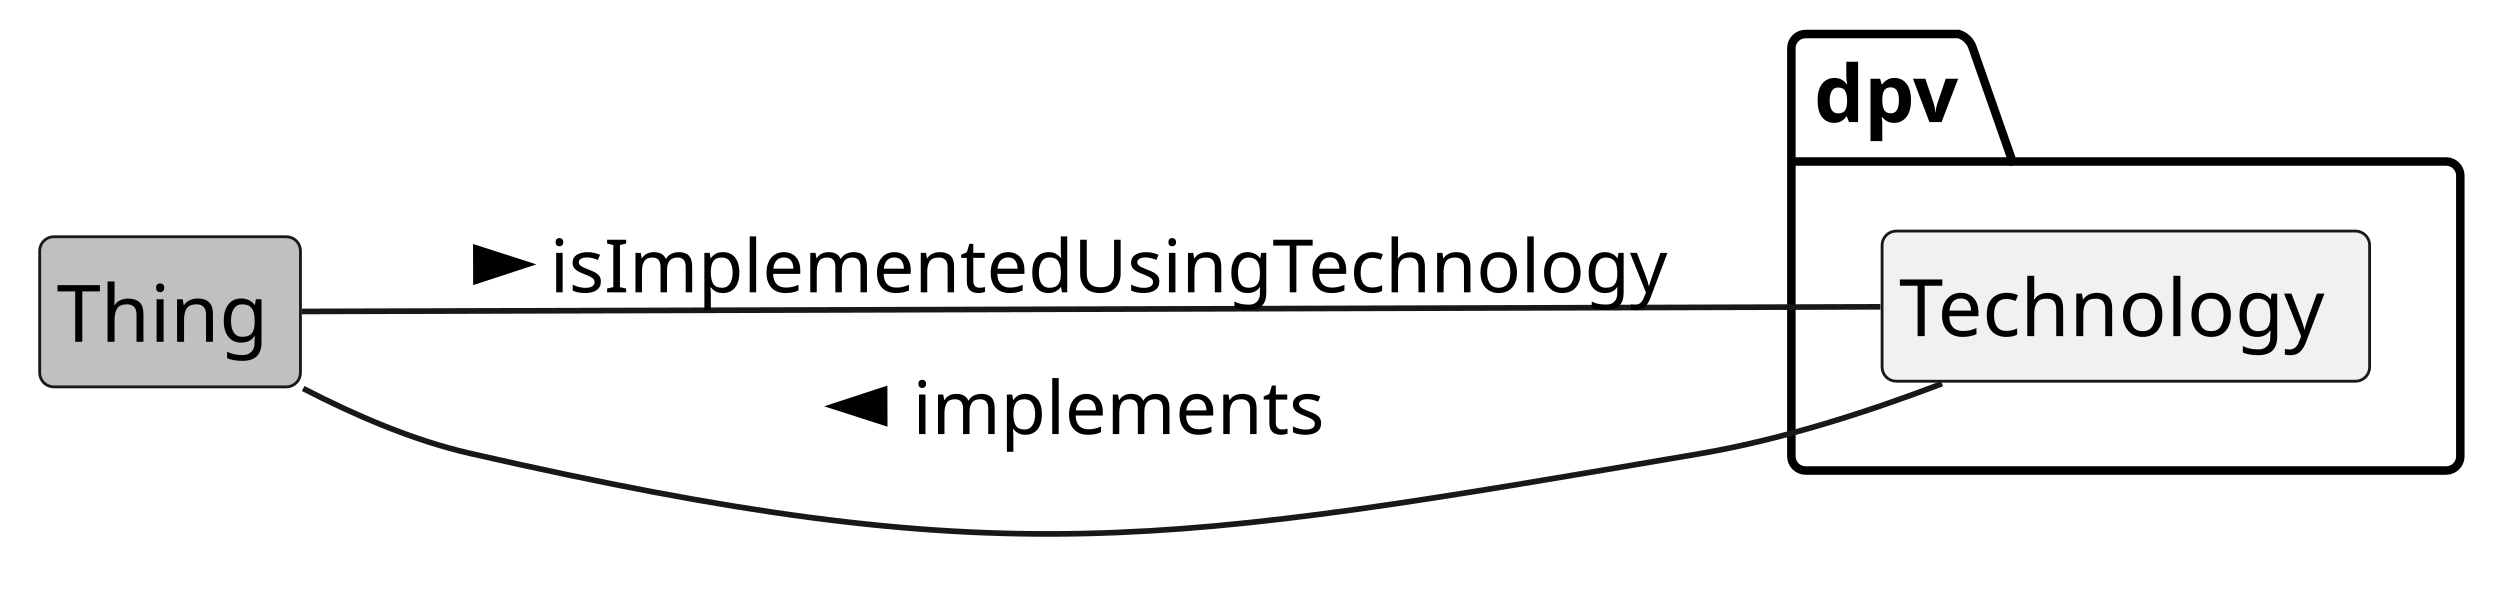
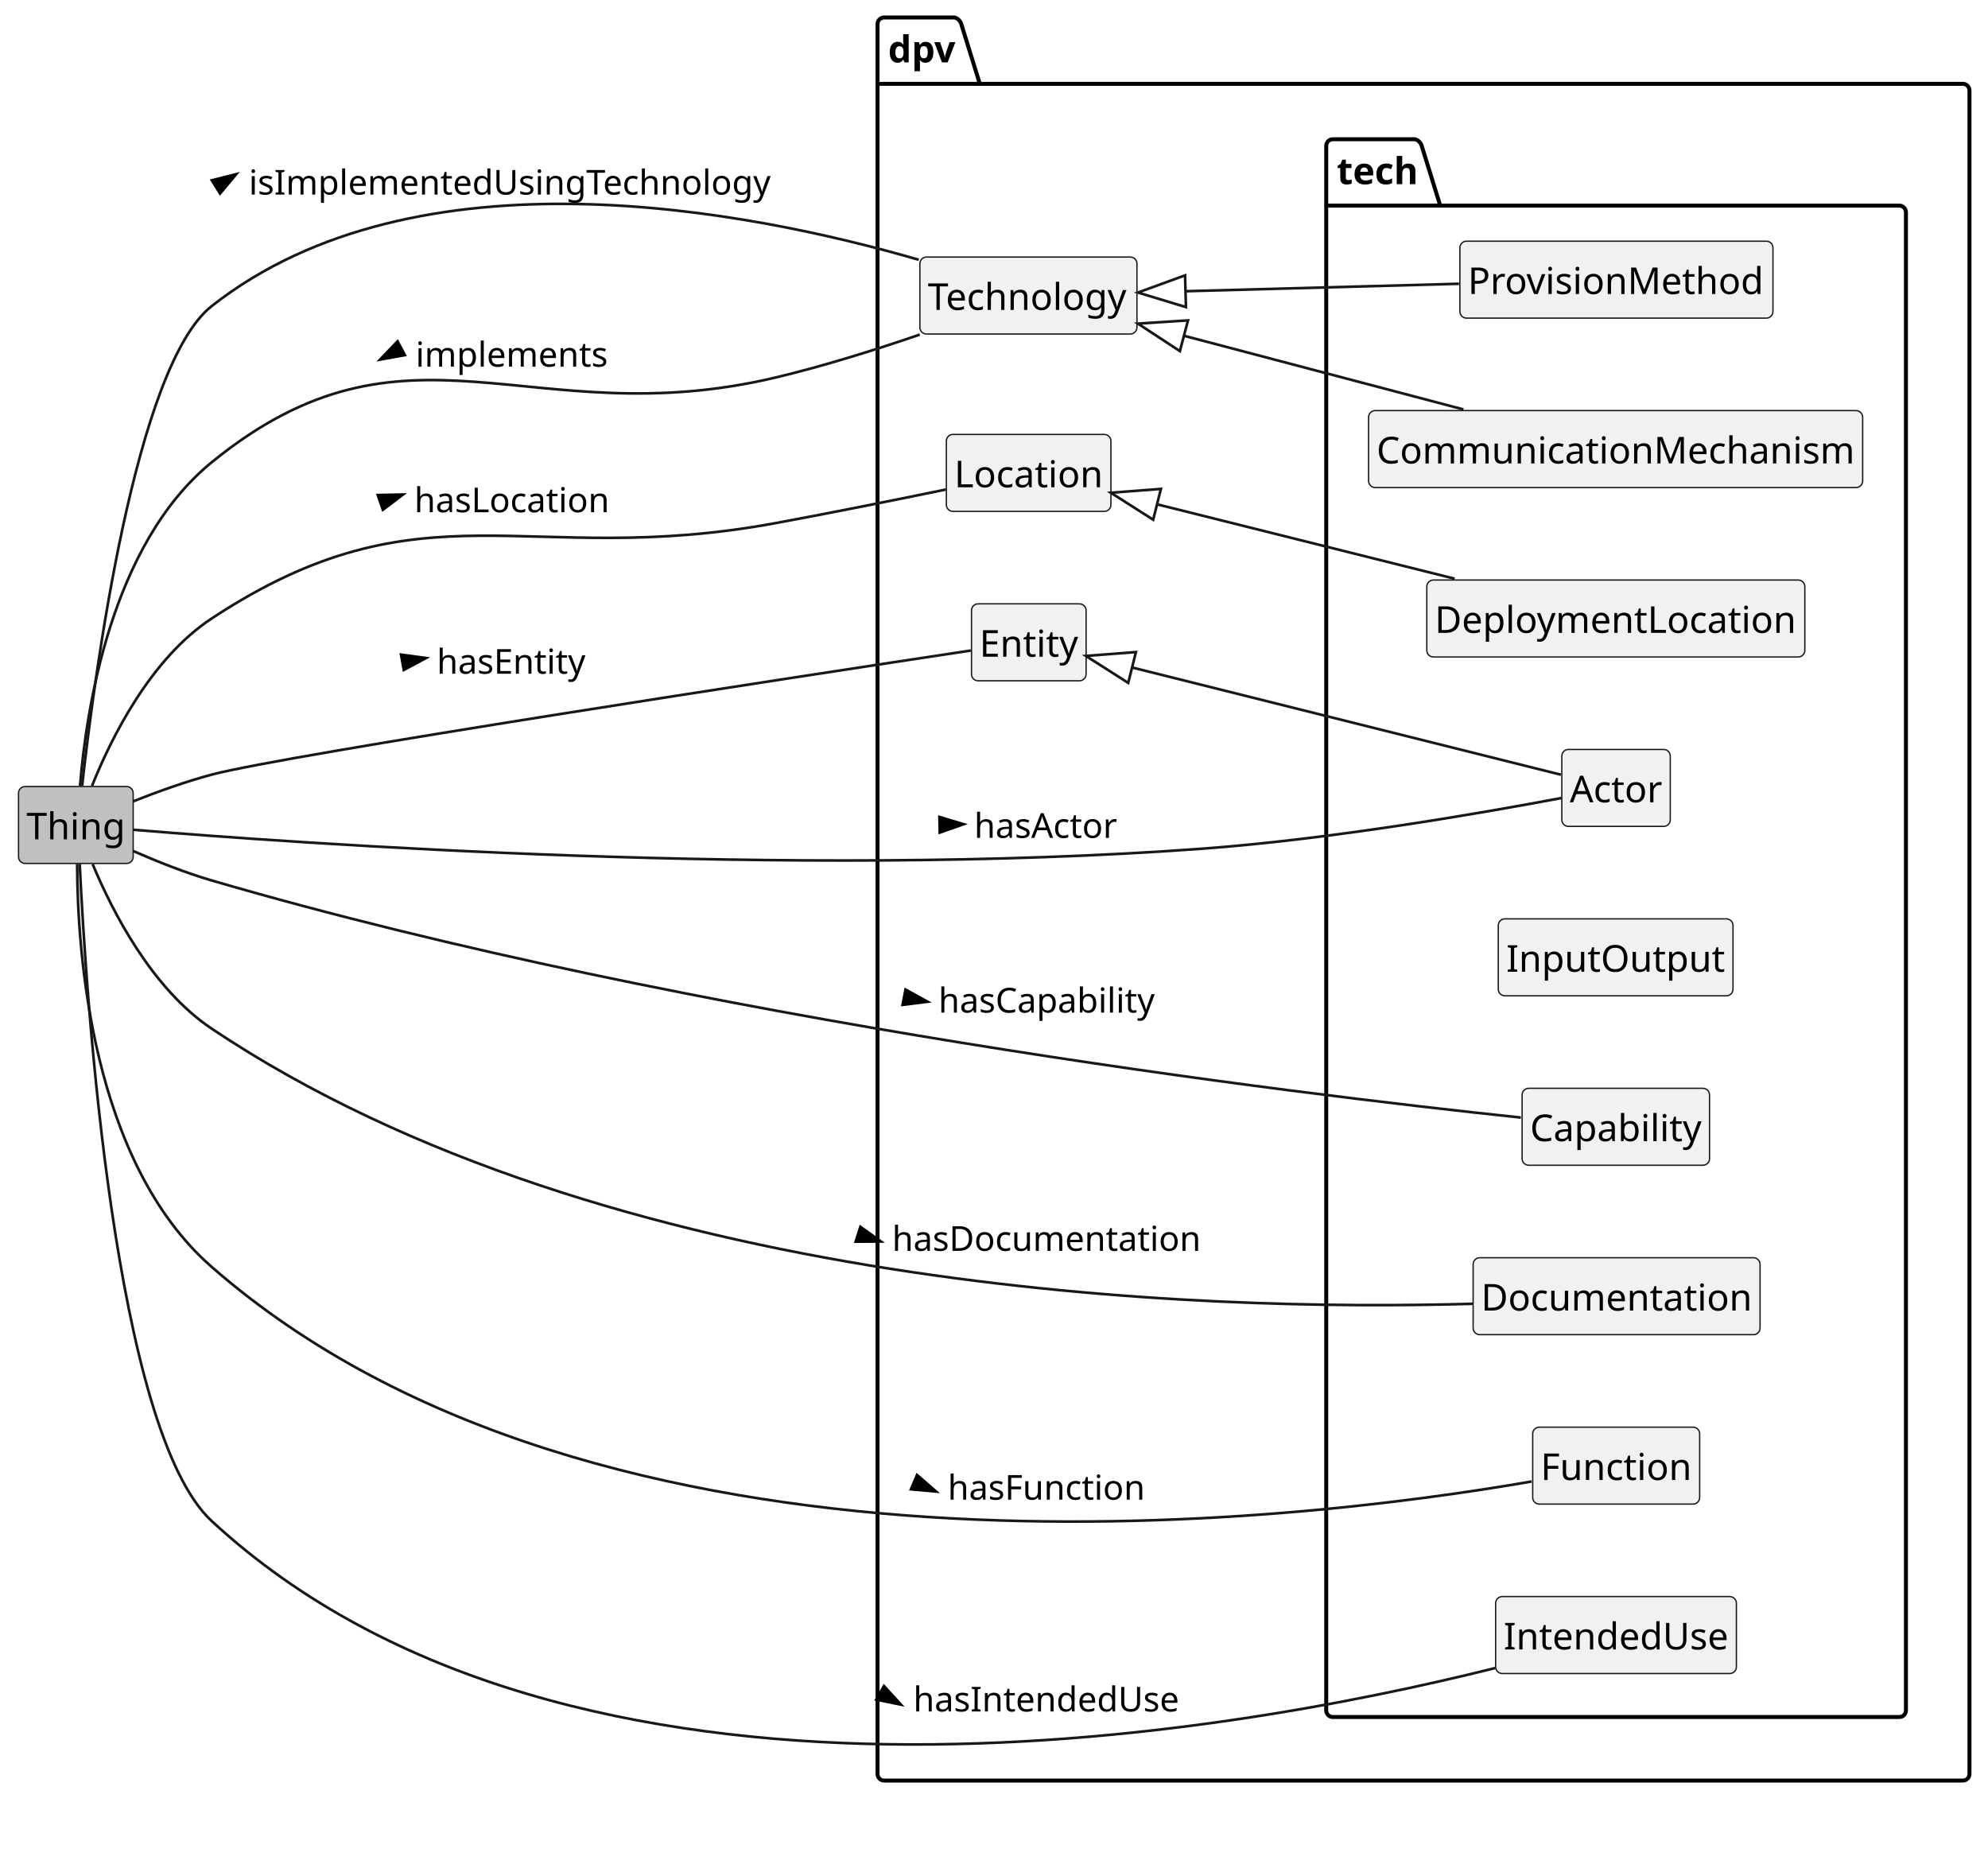
- <svg xmlns="http://www.w3.org/2000/svg" contentStyleType="text/css" height="108px" preserveAspectRatio="none" style="width:441px;height:108px;background:#FFFFFF;" version="1.1" viewBox="0 0 441 108" width="441px" zoomAndPan="magnify">
+ <svg xmlns="http://www.w3.org/2000/svg" contentStyleType="text/css" height="707px" preserveAspectRatio="none" style="width:751px;height:707px;background:#FFFFFF;" version="1.1" viewBox="0 0 751 707" width="751px" zoomAndPan="magnify">
  <defs />
  <g>
    <g id="cluster_dpv">
-       <path d="M318.5,6 L345.5,6 A3.75,3.75 0 0 1 348,8.5 L355,28.488 L431.5,28.488 A2.5,2.5 0 0 1 434,30.988 L434,80.5 A2.5,2.5 0 0 1 431.5,83 L318.5,83 A2.5,2.5 0 0 1 316,80.5 L316,8.5 A2.5,2.5 0 0 1 318.5,6 " fill="none" style="stroke:#000000;stroke-width:1.5;" />
-       <line style="stroke:#000000;stroke-width:1.5;" x1="316" x2="355" y1="28.488" y2="28.488" />
-       <text fill="#000000" font-family="sans-serif" font-size="14" font-weight="bold" lengthAdjust="spacing" textLength="26" x="320" y="21.535">dpv</text>
+       <path d="M334,6.602 L360.644,6.602 A3.75,3.75 0 0 1 363.144,9.102 L370.144,31.67 L741.5,31.67 A2.5,2.5 0 0 1 744,34.17 L744,670.102 A2.5,2.5 0 0 1 741.5,672.602 L334,672.602 A2.5,2.5 0 0 1 331.5,670.102 L331.5,9.102 A2.5,2.5 0 0 1 334,6.602 " fill="none" style="stroke:#000000;stroke-width:1.5;" />
+       <line style="stroke:#000000;stroke-width:1.5;" x1="331.5" x2="370.144" y1="31.67" y2="31.67" />
+       <text fill="#000000" font-family="sans-serif" font-size="14" font-weight="bold" lengthAdjust="spacing" textLength="25.644" x="335.5" y="23.568">dpv</text>
+     </g>
+     <g id="cluster_tech">
+       <path d="M503.5,52.602 L534.572,52.602 A3.75,3.75 0 0 1 537.072,55.102 L544.072,77.67 L717.5,77.67 A2.5,2.5 0 0 1 720,80.17 L720,646.102 A2.5,2.5 0 0 1 717.5,648.602 L503.5,648.602 A2.5,2.5 0 0 1 501,646.102 L501,55.102 A2.5,2.5 0 0 1 503.5,52.602 " fill="none" style="stroke:#000000;stroke-width:1.5;" />
+       <line style="stroke:#000000;stroke-width:1.5;" x1="501" x2="544.072" y1="77.67" y2="77.67" />
+       <text fill="#000000" font-family="sans-serif" font-size="14" font-weight="bold" lengthAdjust="spacing" textLength="30.072" x="505" y="69.568">tech</text>
    </g>
    <g id="elem_Technology">
-       <rect codeLine="7" fill="#F1F1F1" height="26.488" id="Technology" rx="2.5" ry="2.5" style="stroke:#181818;stroke-width:0.5;" width="86" x="332" y="40.76" />
-       <text fill="#000000" font-family="sans-serif" font-size="14" lengthAdjust="spacing" textLength="80" x="335" y="59.295">Technology</text>
+       <rect codeLine="7" fill="#F1F1F1" height="29.068" id="Technology" rx="2.5" ry="2.5" style="stroke:#181818;stroke-width:0.5;" width="82.006" x="347.5" y="97.102" />
+       <text fill="#000000" font-family="sans-serif" font-size="14" lengthAdjust="spacing" textLength="76.006" x="350.5" y="117.068">Technology</text>
+     </g>
+     <g id="elem_Entity">
+       <rect codeLine="8" fill="#F1F1F1" height="29.068" id="Entity" rx="2.5" ry="2.5" style="stroke:#181818;stroke-width:0.5;" width="43.296" x="367" y="228.102" />
+       <text fill="#000000" font-family="sans-serif" font-size="14" lengthAdjust="spacing" textLength="37.296" x="370" y="248.068">Entity</text>
+     </g>
+     <g id="elem_Location">
+       <rect codeLine="9" fill="#F1F1F1" height="29.068" id="Location" rx="2.5" ry="2.5" style="stroke:#181818;stroke-width:0.5;" width="62.168" x="357.5" y="164.102" />
+       <text fill="#000000" font-family="sans-serif" font-size="14" lengthAdjust="spacing" textLength="56.168" x="360.5" y="184.068">Location</text>
+     </g>
+     <g id="elem_Actor">
+       <rect codeLine="12" fill="#F1F1F1" height="29.068" id="Actor" rx="2.5" ry="2.5" style="stroke:#181818;stroke-width:0.5;" width="40.972" x="590" y="283.102" />
+       <text fill="#000000" font-family="sans-serif" font-size="14" lengthAdjust="spacing" textLength="34.972" x="593" y="303.068">Actor</text>
+     </g>
+     <g id="elem_Capability">
+       <rect codeLine="13" fill="#F1F1F1" height="29.068" id="Capability" rx="2.5" ry="2.5" style="stroke:#181818;stroke-width:0.5;" width="70.806" x="575" y="411.102" />
+       <text fill="#000000" font-family="sans-serif" font-size="14" lengthAdjust="spacing" textLength="64.806" x="578" y="431.068">Capability</text>
+     </g>
+     <g id="elem_ProvisionMethod">
+       <rect codeLine="14" fill="#F1F1F1" height="29.068" id="ProvisionMethod" rx="2.5" ry="2.5" style="stroke:#181818;stroke-width:0.5;" width="118.266" x="551.5" y="91.102" />
+       <text fill="#000000" font-family="sans-serif" font-size="14" lengthAdjust="spacing" textLength="112.266" x="554.5" y="111.068">ProvisionMethod</text>
+     </g>
+     <g id="elem_CommunicationMechanism">
+       <rect codeLine="15" fill="#F1F1F1" height="29.068" id="CommunicationMechanism" rx="2.5" ry="2.5" style="stroke:#181818;stroke-width:0.5;" width="186.655" x="517" y="155.102" />
+       <text fill="#000000" font-family="sans-serif" font-size="14" lengthAdjust="spacing" textLength="180.655" x="520" y="175.068">CommunicationMechanism</text>
+     </g>
+     <g id="elem_InputOutput">
+       <rect codeLine="16" fill="#F1F1F1" height="29.068" id="InputOutput" rx="2.5" ry="2.5" style="stroke:#181818;stroke-width:0.5;" width="88.67" x="566" y="347.102" />
+       <text fill="#000000" font-family="sans-serif" font-size="14" lengthAdjust="spacing" textLength="82.67" x="569" y="367.068">InputOutput</text>
+     </g>
+     <g id="elem_Documentation">
+       <rect codeLine="17" fill="#F1F1F1" height="29.068" id="Documentation" rx="2.5" ry="2.5" style="stroke:#181818;stroke-width:0.5;" width="108.396" x="556.5" y="475.102" />
+       <text fill="#000000" font-family="sans-serif" font-size="14" lengthAdjust="spacing" textLength="102.396" x="559.5" y="495.068">Documentation</text>
+     </g>
+     <g id="elem_DeploymentLocation">
+       <rect codeLine="18" fill="#F1F1F1" height="29.068" id="DeploymentLocation" rx="2.5" ry="2.5" style="stroke:#181818;stroke-width:0.5;" width="142.808" x="539" y="219.102" />
+       <text fill="#000000" font-family="sans-serif" font-size="14" lengthAdjust="spacing" textLength="136.808" x="542" y="239.068">DeploymentLocation</text>
+     </g>
+     <g id="elem_Function">
+       <rect codeLine="19" fill="#F1F1F1" height="29.068" id="Function" rx="2.5" ry="2.5" style="stroke:#181818;stroke-width:0.5;" width="63.078" x="579" y="539.102" />
+       <text fill="#000000" font-family="sans-serif" font-size="14" lengthAdjust="spacing" textLength="57.078" x="582" y="559.068">Function</text>
+     </g>
+     <g id="elem_IntendedUse">
+       <rect codeLine="20" fill="#F1F1F1" height="29.068" id="IntendedUse" rx="2.5" ry="2.5" style="stroke:#181818;stroke-width:0.5;" width="90.952" x="565" y="603.102" />
+       <text fill="#000000" font-family="sans-serif" font-size="14" lengthAdjust="spacing" textLength="84.952" x="568" y="623.068">IntendedUse</text>
    </g>
    <g id="elem_Thing">
-       <rect codeLine="5" fill="#C0C0C0" height="26.488" id="Thing" rx="2.5" ry="2.5" style="stroke:#181818;stroke-width:0.5;" width="46" x="7" y="41.76" />
-       <text fill="#000000" font-family="sans-serif" font-size="14" lengthAdjust="spacing" textLength="40" x="10" y="60.295">Thing</text>
+       <rect codeLine="5" fill="#C0C0C0" height="29.068" id="Thing" rx="2.5" ry="2.5" style="stroke:#181818;stroke-width:0.5;" width="43.31" x="7" y="297.102" />
+       <text fill="#000000" font-family="sans-serif" font-size="14" lengthAdjust="spacing" textLength="37.31" x="10" y="317.068">Thing</text>
    </g>
    <g id="link_Thing_Technology">
-       <path codeLine="9" d="M53.24,54.94 C109.5,54.77 258.23,54.34 331.7,54.12 " fill="none" id="Thing-Technology" style="stroke:#181818;stroke-width:1.0;" />
-       <polygon fill="#000000" points="93,46.641,83.946,43.728,83.964,49.606,93,46.641" style="stroke:#000000;stroke-width:1.0;" />
-       <text fill="#000000" font-family="sans-serif" font-size="13" lengthAdjust="spacing" textLength="202" x="97" y="51.568">isImplementedUsingTechnology</text>
+       <path codeLine="23" d="M31.03,296.802 C35.66,255.122 51.05,138.342 80,115.602 C157.47,54.752 282.99,79.532 347.07,98.122 " fill="none" id="Thing-Technology" style="stroke:#181818;stroke-width:1.0;" />
+       <polygon fill="#000000" points="89.233,65.794,80.011,68.12,83.14,73.096,89.233,65.794" style="stroke:#000000;stroke-width:1.0;" />
+       <text fill="#000000" font-family="sans-serif" font-size="13" lengthAdjust="spacing" textLength="198.055" x="94" y="73.499">isImplementedUsingTechnology</text>
    </g>
    <g id="link_Technology_Thing">
-       <path codeLine="10" d="M342.57,67.68 C329.65,72.61 314.36,77.55 300,80 C204.93,96.22 177.03,101.43 83,80 C72.84,77.69 62.36,73.13 53.48,68.53 " fill="none" id="Technology-Thing" style="stroke:#181818;stroke-width:1.0;" />
-       <polygon fill="#000000" points="147,71.67,156.054,74.582,156.036,68.704,147,71.67" style="stroke:#000000;stroke-width:1.0;" />
-       <text fill="#000000" font-family="sans-serif" font-size="13" lengthAdjust="spacing" textLength="74" x="161" y="76.568">implements</text>
+       <path codeLine="24" d="M347.46,126.392 C330.8,132.102 311.14,138.292 293,142.602 C199.86,164.712 154.23,114.162 80,174.602 C41.87,205.652 32.53,268.322 30.24,296.852 " fill="none" id="Technology-Thing" style="stroke:#181818;stroke-width:1.0;" />
+       <polygon fill="#000000" points="143.596,135.822,152.954,134.129,150.172,128.951,143.596,135.822" style="stroke:#000000;stroke-width:1.0;" />
+       <text fill="#000000" font-family="sans-serif" font-size="13" lengthAdjust="spacing" textLength="72.631" x="157" y="138.499">implements</text>
+     </g>
+     <g id="link_Entity_Actor">
+       <path codeLine="27" d="M427.662,252.141 C469.912,262.711 548.13,282.262 589.65,292.642 " fill="none" id="Entity-backto-Actor" style="stroke:#181818;stroke-width:1.0;" />
+       <polygon fill="none" points="410.2,247.772,426.206,257.961,429.118,246.32,410.2,247.772" style="stroke:#181818;stroke-width:1.0;" />
+     </g>
+     <g id="link_Thing_Actor">
+       <path codeLine="28" d="M50.3,313.432 C111.98,318.562 299.25,331.982 454,320.602 C503.26,316.982 560.6,306.982 589.96,301.432 " fill="none" id="Thing-Actor" style="stroke:#181818;stroke-width:1.0;" />
+       <polygon fill="#000000" points="363.999,311.344,354.891,308.607,355.021,314.483,363.999,311.344" style="stroke:#000000;stroke-width:1.0;" />
+       <text fill="#000000" font-family="sans-serif" font-size="13" lengthAdjust="spacing" textLength="54.028" x="368" y="316.499">hasActor</text>
+     </g>
+     <g id="link_Thing_Entity">
+       <path codeLine="29" d="M50.33,302.702 C59.32,299.142 70.04,295.252 80,292.602 C107.83,285.182 302.22,255.492 366.74,245.732 " fill="none" id="Thing-Entity" style="stroke:#181818;stroke-width:1.0;" />
+       <polygon fill="#000000" points="160.921,248.569,151.498,247.279,152.54,253.064,160.921,248.569" style="stroke:#000000;stroke-width:1.0;" />
+       <text fill="#000000" font-family="sans-serif" font-size="13" lengthAdjust="spacing" textLength="56.186" x="165" y="254.499">hasEntity</text>
+     </g>
+     <g id="link_Thing_Capability">
+       <path codeLine="32" d="M50.26,321.442 C59.24,325.382 69.97,329.672 80,332.602 C262.1,385.752 488.82,413.132 574.52,422.152 " fill="none" id="Thing-Capability" style="stroke:#181818;stroke-width:1.0;" />
+       <polygon fill="#000000" points="350.41,378.398,342.082,373.806,340.973,379.578,350.41,378.398" style="stroke:#000000;stroke-width:1.0;" />
+       <text fill="#000000" font-family="sans-serif" font-size="13" lengthAdjust="spacing" textLength="81.731" x="354.5" y="382.499">hasCapability</text>
+     </g>
+     <g id="link_Technology_ProvisionMethod">
+       <path codeLine="35" d="M447.843,110.01 C481.833,109.08 512.9,108.232 551.17,107.192 " fill="none" id="Technology-backto-ProvisionMethod" style="stroke:#181818;stroke-width:1.0;" />
+       <polygon fill="none" points="429.85,110.502,448.007,116.007,447.679,104.012,429.85,110.502" style="stroke:#181818;stroke-width:1.0;" />
+     </g>
+     <g id="link_Technology_CommunicationMechanism">
+       <path codeLine="38" d="M447.256,126.829 C481.746,135.919 514.34,144.512 552.84,154.662 " fill="none" id="Technology-backto-CommunicationMechanism" style="stroke:#181818;stroke-width:1.0;" />
+       <polygon fill="none" points="429.85,122.242,445.726,132.631,448.785,121.027,429.85,122.242" style="stroke:#181818;stroke-width:1.0;" />
+     </g>
+     <g id="link_Thing_Documentation">
+       <path codeLine="43" d="M34.99,326.402 C42.38,344.152 57.28,373.402 80,388.602 C230.14,489.002 454.85,495.422 556.36,492.502 " fill="none" id="Thing-Documentation" style="stroke:#181818;stroke-width:1.0;" />
+       <polygon fill="#000000" points="332.764,468.973,325.038,463.427,323.254,469.027,332.764,468.973" style="stroke:#000000;stroke-width:1.0;" />
+       <text fill="#000000" font-family="sans-serif" font-size="13" lengthAdjust="spacing" textLength="116.636" x="337" y="472.499">hasDocumentation</text>
+     </g>
+     <g id="link_Thing_Location">
+       <path codeLine="46" d="M34.76,296.842 C41.99,278.822 56.82,248.852 80,233.602 C160.21,180.842 198.59,215.062 293,197.602 C314.56,193.612 338.8,188.732 357.33,184.912 " fill="none" id="Thing-Location" style="stroke:#181818;stroke-width:1.0;" />
+       <polygon fill="#000000" points="152.224,186.816,142.715,187.005,144.642,192.558,152.224,186.816" style="stroke:#000000;stroke-width:1.0;" />
+       <text fill="#000000" font-family="sans-serif" font-size="13" lengthAdjust="spacing" textLength="73.71" x="156.5" y="193.499">hasLocation</text>
+     </g>
+     <g id="link_Location_DeploymentLocation">
+       <path codeLine="47" d="M437.092,190.5 C470.392,198.83 507.43,208.082 549.51,218.602 " fill="none" id="Location-backto-DeploymentLocation" style="stroke:#181818;stroke-width:1.0;" />
+       <polygon fill="none" points="419.63,186.132,435.636,196.321,438.548,184.679,419.63,186.132" style="stroke:#181818;stroke-width:1.0;" />
+     </g>
+     <g id="link_Thing_Function">
+       <path codeLine="50" d="M29.14,326.362 C29.22,359.232 34.38,438.742 80,478.602 C226.82,606.892 489.07,575.172 578.58,559.632 " fill="none" id="Thing-Function" style="stroke:#181818;stroke-width:1.0;" />
+       <polygon fill="#000000" points="353.602,563.409,346.425,557.169,344.128,562.579,353.602,563.409" style="stroke:#000000;stroke-width:1.0;" />
+       <text fill="#000000" font-family="sans-serif" font-size="13" lengthAdjust="spacing" textLength="74.555" x="358" y="566.499">hasFunction</text>
+     </g>
+     <g id="link_Thing_IntendedUse">
+       <path codeLine="53" d="M30.11,326.362 C32.52,376.722 43.12,540.522 80,574.602 C215.82,700.092 463.69,655.392 564.78,630.112 " fill="none" id="Thing-IntendedUse" style="stroke:#181818;stroke-width:1.0;" />
+       <polygon fill="#000000" points="340.347,643.925,333.935,636.902,331.031,642.012,340.347,643.925" style="stroke:#000000;stroke-width:1.0;" />
+       <text fill="#000000" font-family="sans-serif" font-size="13" lengthAdjust="spacing" textLength="100.438" x="345" y="646.499">hasIntendedUse</text>
    </g>
  </g>
</svg>
